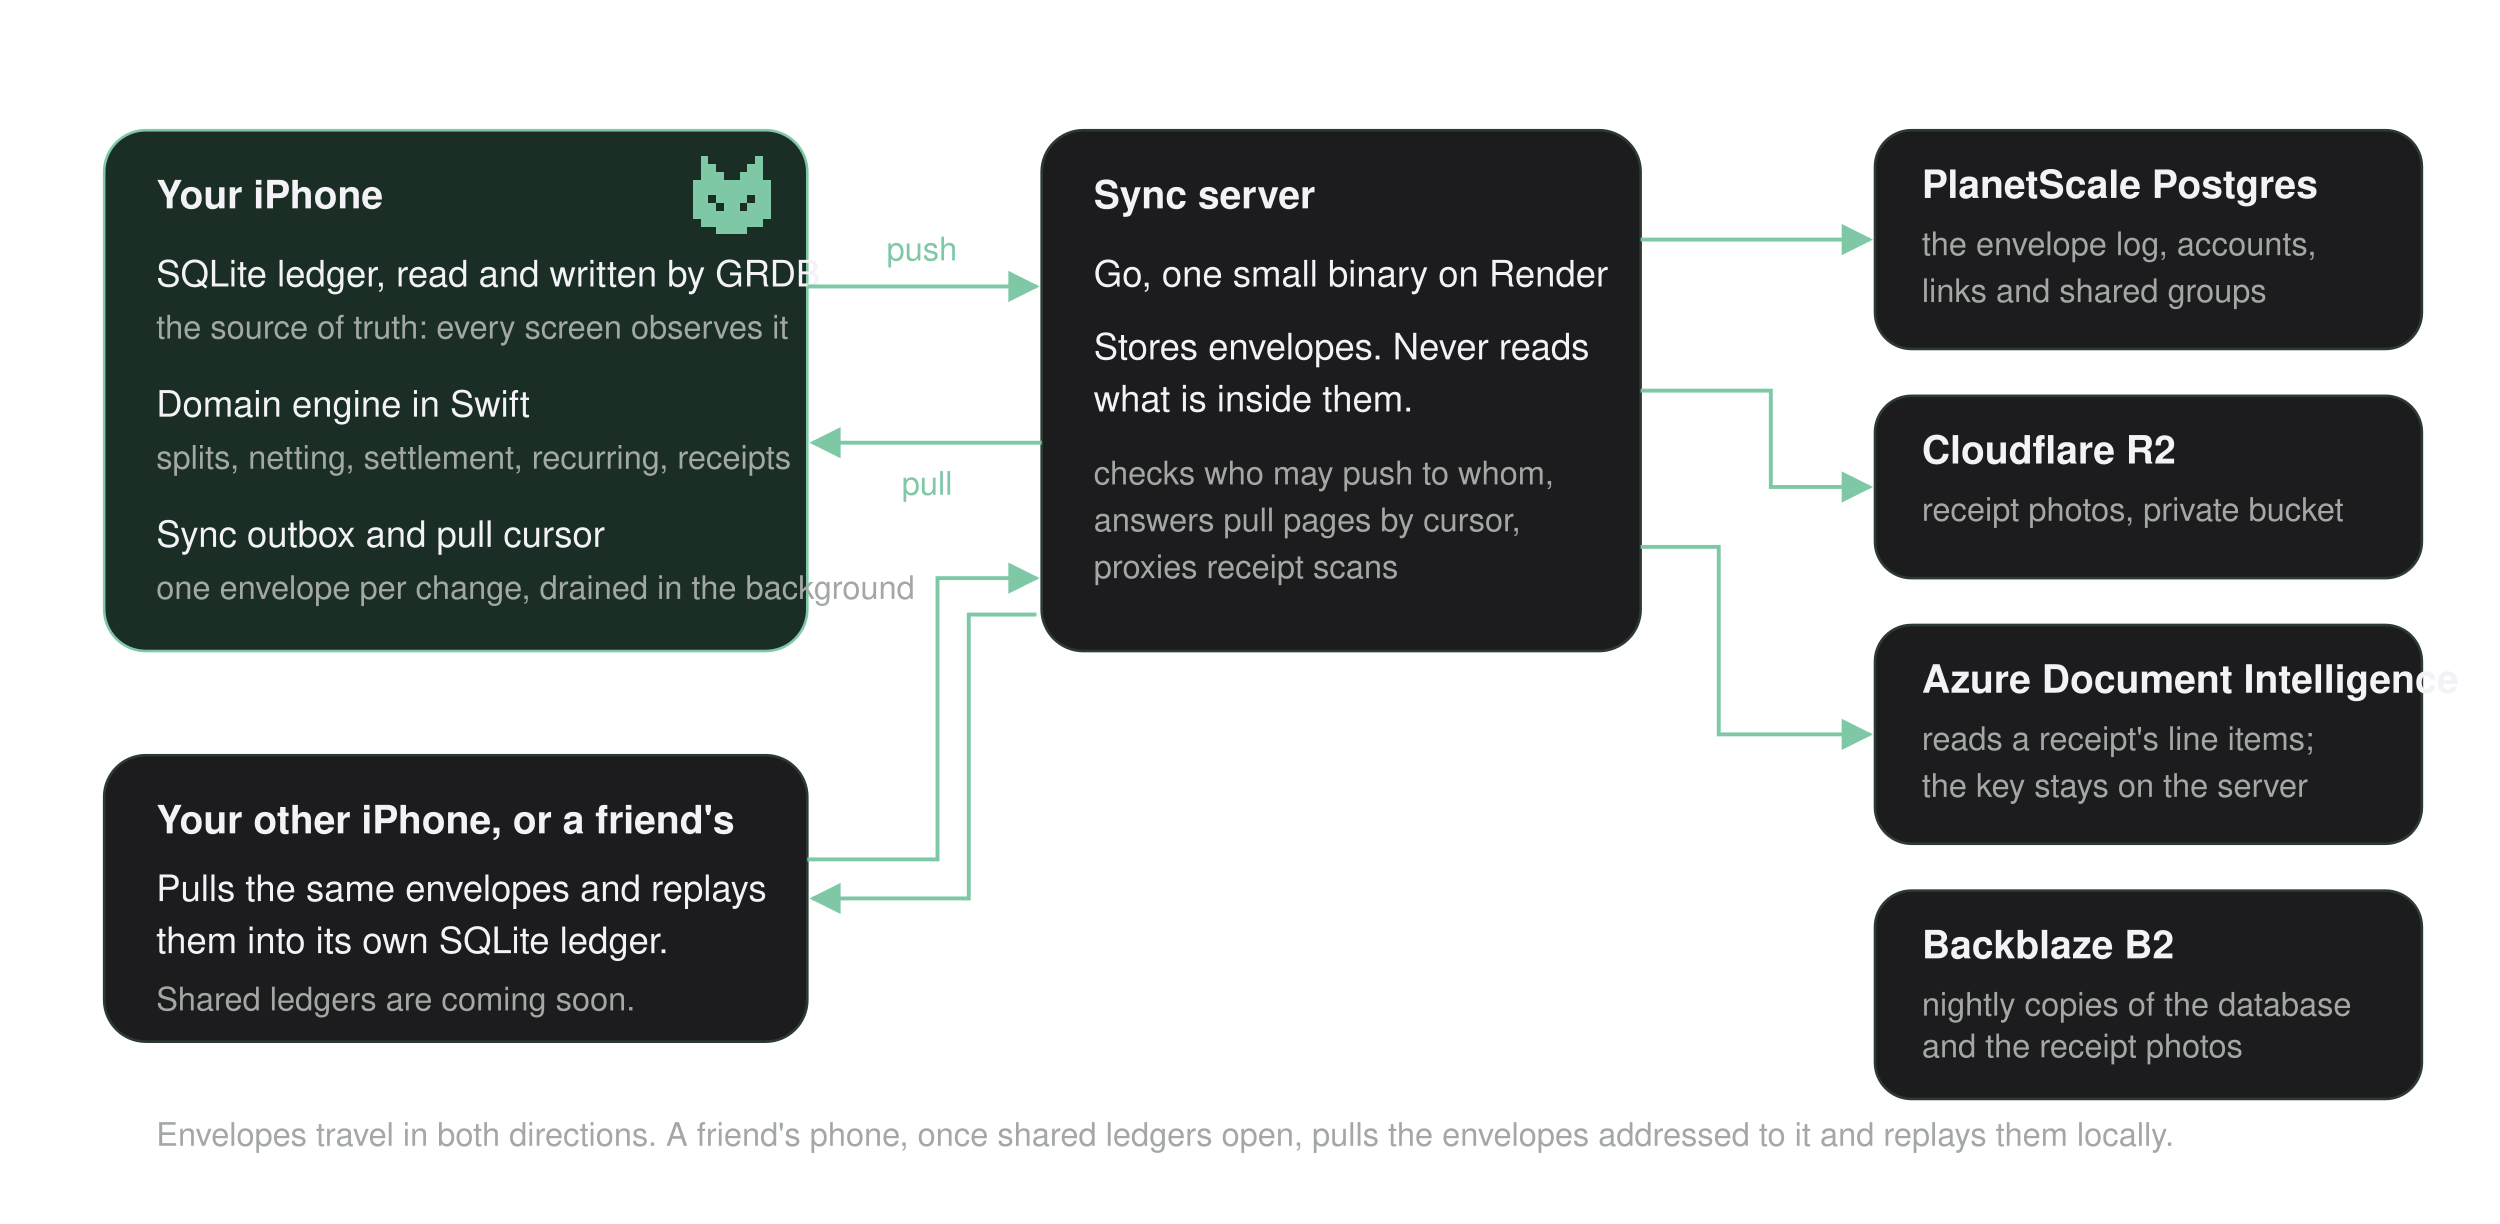
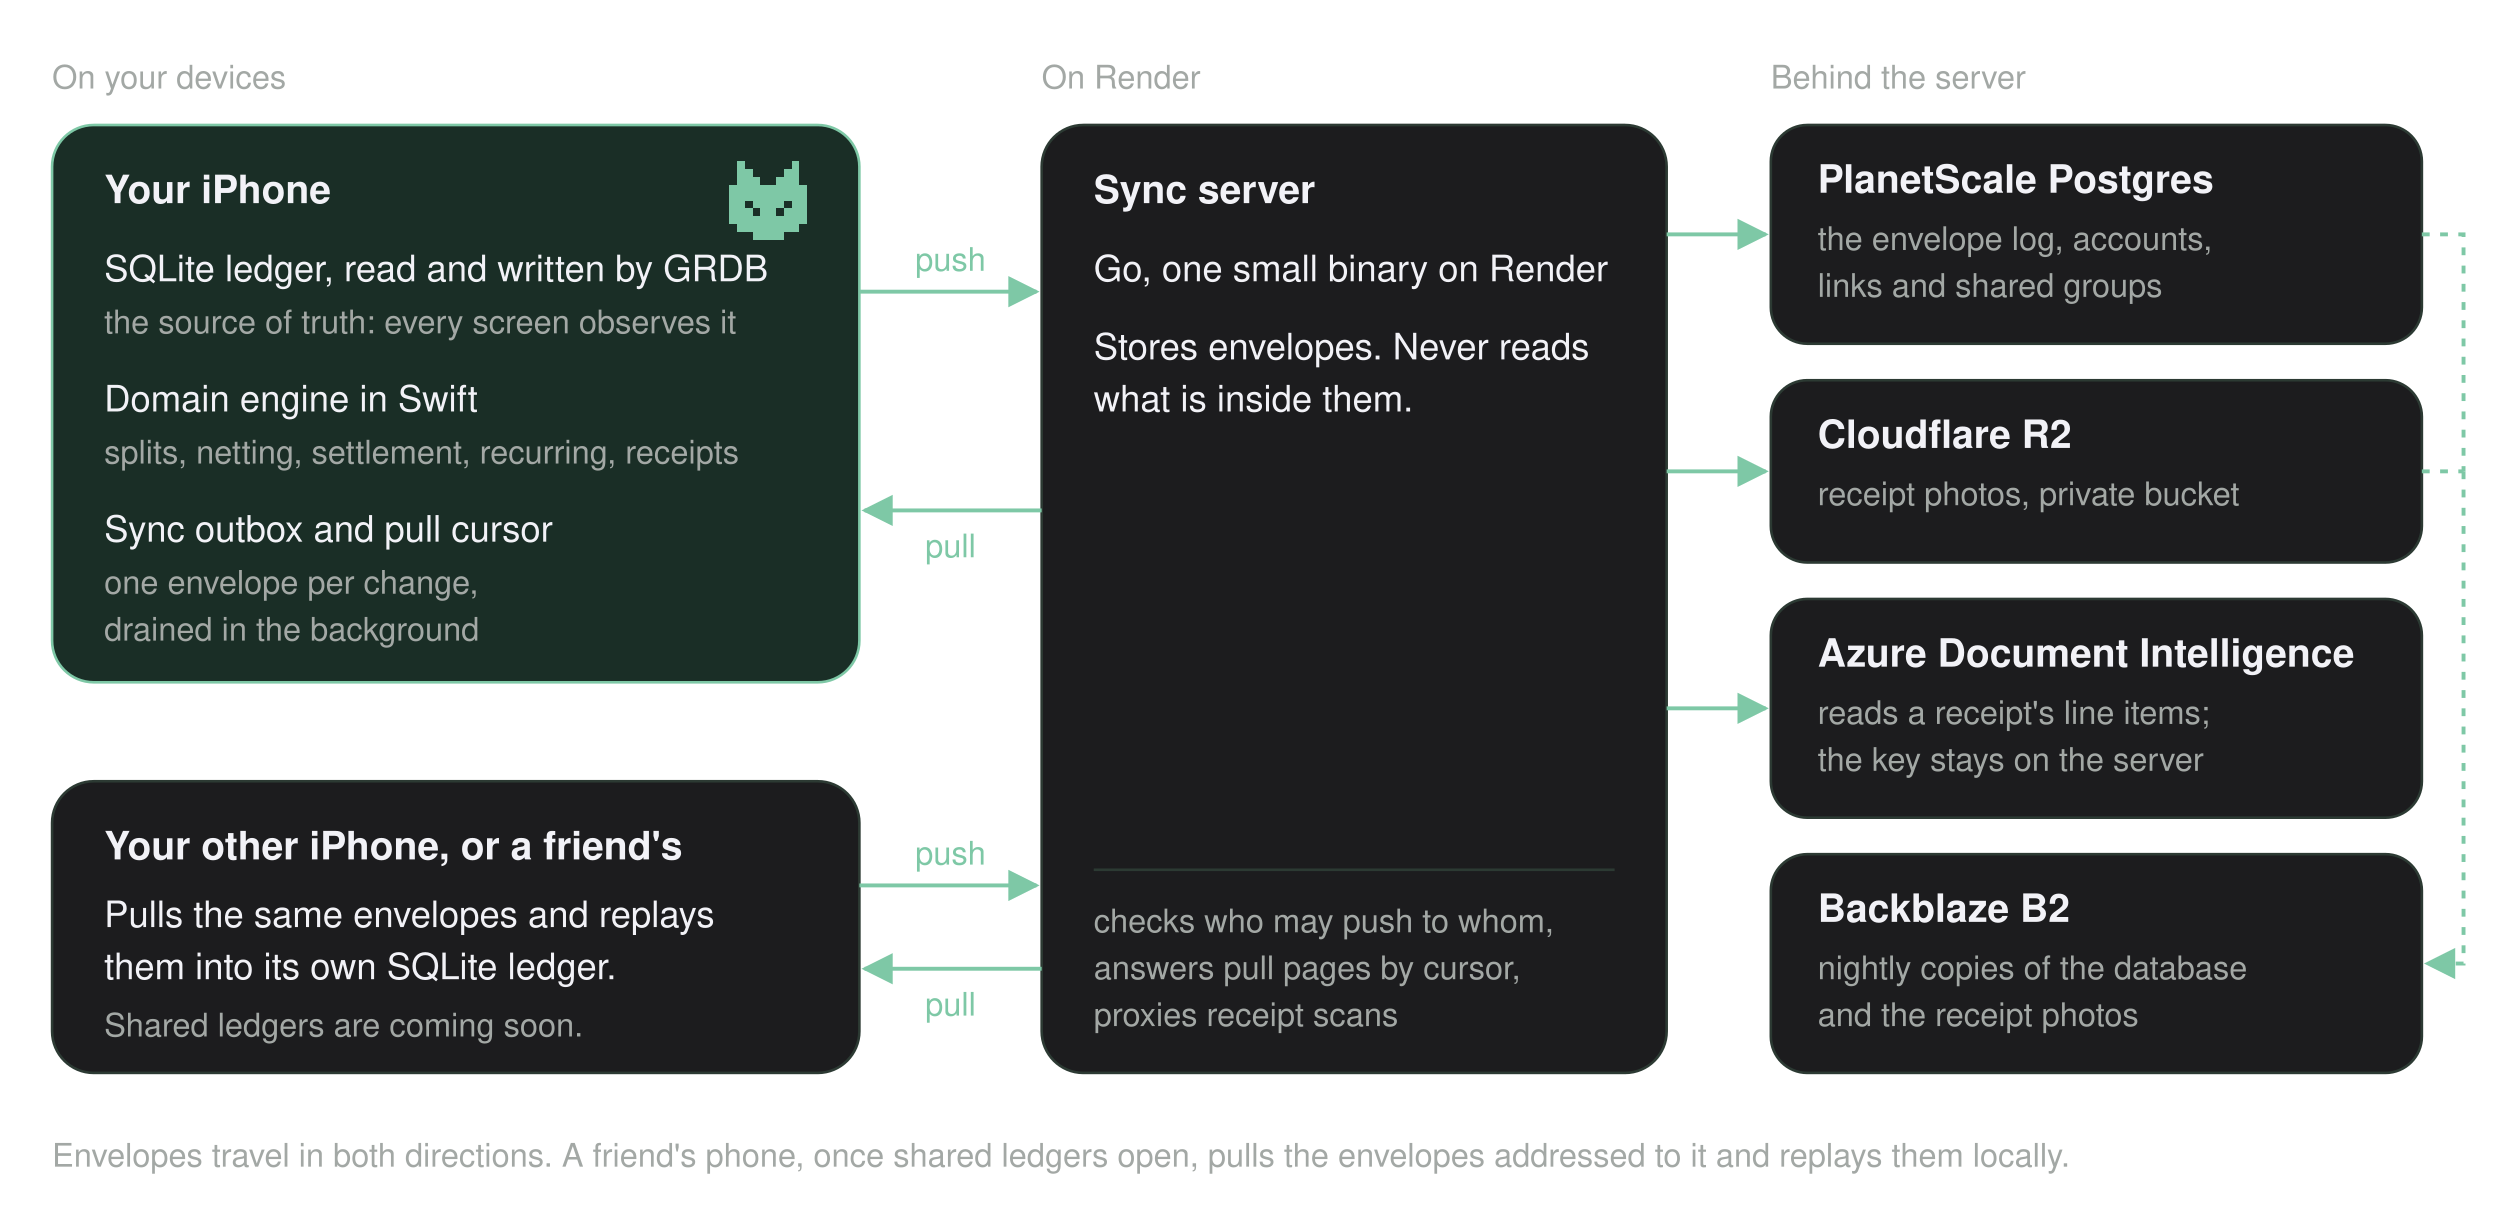
<svg xmlns="http://www.w3.org/2000/svg" viewBox="0 0 960 470" width="960" height="470" role="img" aria-labelledby="t">
-   <style id="theme">
- .t{fill:#F2F2F7}.m{fill:#A3A8A5}.b{fill:#7EC8A6}
- .box{fill:#1C1C1E;stroke:#2C3A33;stroke-width:1}
- .soft{fill:#1A2E26;stroke:#7EC8A6;stroke-width:1}
- .forest{fill:#0F3D2E}.cream{fill:#E8DFC9}.mint{fill:#7EC8A6}.amber{fill:#D9A55A}.terra{fill:#FF8A7A}
- .ln{stroke:#7EC8A6;stroke-width:1.5;fill:none}
- .hair{stroke:#2C3A33;stroke-width:1}
- text{font-family:-apple-system,BlinkMacSystemFont,"Segoe UI",Helvetica,Arial,sans-serif;font-size:14px}
- .h{font-weight:600;font-size:15px}.s{font-size:12.5px}
- .mono{font-family:ui-monospace,"SF Mono",Menlo,monospace;font-size:12.5px}
- </style>
  <defs>
    <marker id="ar" viewBox="0 0 10 10" refX="9" refY="5" markerWidth="8" markerHeight="8" orient="auto-start-reverse">
-       <path d="M0 0L10 5L0 10z" class="b" />
+       <path d="M0 0L10 5L0 10z" fill="#7EC8A6" />
    </marker>
  </defs>
-   <rect x="40" y="50" width="270" height="200" rx="16" class="soft" />
-   <g transform="translate(266 60) scale(3)" shape-rendering="crispEdges">
-     <path class="b" d="M1 0h1v1h-1z M8 0h1v1h-1z M1 1h1v1h-1z M2 1h1v1h-1z M7 1h1v1h-1z M8 1h1v1h-1z M1 2h1v1h-1z M2 2h1v1h-1z M3 2h1v1h-1z M6 2h1v1h-1z M7 2h1v1h-1z M8 2h1v1h-1z M0 3h1v1h-1z M1 3h1v1h-1z M2 3h1v1h-1z M3 3h1v1h-1z M4 3h1v1h-1z M5 3h1v1h-1z M6 3h1v1h-1z M7 3h1v1h-1z M8 3h1v1h-1z M9 3h1v1h-1z M0 4h1v1h-1z M1 4h1v1h-1z M2 4h1v1h-1z M3 4h1v1h-1z M4 4h1v1h-1z M5 4h1v1h-1z M6 4h1v1h-1z M7 4h1v1h-1z M8 4h1v1h-1z M9 4h1v1h-1z M0 5h1v1h-1z M1 5h1v1h-1z M3 5h1v1h-1z M4 5h1v1h-1z M5 5h1v1h-1z M6 5h1v1h-1z M8 5h1v1h-1z M9 5h1v1h-1z M0 6h1v1h-1z M1 6h1v1h-1z M2 6h1v1h-1z M4 6h1v1h-1z M5 6h1v1h-1z M7 6h1v1h-1z M8 6h1v1h-1z M9 6h1v1h-1z M0 7h1v1h-1z M1 7h1v1h-1z M2 7h1v1h-1z M3 7h1v1h-1z M4 7h1v1h-1z M5 7h1v1h-1z M6 7h1v1h-1z M7 7h1v1h-1z M8 7h1v1h-1z M9 7h1v1h-1z M1 8h1v1h-1z M2 8h1v1h-1z M3 8h1v1h-1z M4 8h1v1h-1z M5 8h1v1h-1z M6 8h1v1h-1z M7 8h1v1h-1z M8 8h1v1h-1z M3 9h1v1h-1z M4 9h1v1h-1z M5 9h1v1h-1z M6 9h1v1h-1z" />
+   <text x="20" y="34" font-family="-apple-system, BlinkMacSystemFont, 'Segoe UI', Helvetica, Arial, sans-serif" font-size="12.5" fill="#A3A8A5">On your devices</text>
+   <text x="400" y="34" font-family="-apple-system, BlinkMacSystemFont, 'Segoe UI', Helvetica, Arial, sans-serif" font-size="12.5" fill="#A3A8A5">On Render</text>
+   <text x="680" y="34" font-family="-apple-system, BlinkMacSystemFont, 'Segoe UI', Helvetica, Arial, sans-serif" font-size="12.5" fill="#A3A8A5">Behind the server</text>
+   <rect x="20" y="48" width="310" height="214" rx="16" fill="#1A2E26" stroke="#7EC8A6" stroke-width="1" />
+   <g transform="translate(280 62) scale(3)" shape-rendering="crispEdges">
+     <path fill="#7EC8A6" d="M1 0h1v1h-1z M8 0h1v1h-1z M1 1h1v1h-1z M2 1h1v1h-1z M7 1h1v1h-1z M8 1h1v1h-1z M1 2h1v1h-1z M2 2h1v1h-1z M3 2h1v1h-1z M6 2h1v1h-1z M7 2h1v1h-1z M8 2h1v1h-1z M0 3h1v1h-1z M1 3h1v1h-1z M2 3h1v1h-1z M3 3h1v1h-1z M4 3h1v1h-1z M5 3h1v1h-1z M6 3h1v1h-1z M7 3h1v1h-1z M8 3h1v1h-1z M9 3h1v1h-1z M0 4h1v1h-1z M1 4h1v1h-1z M2 4h1v1h-1z M3 4h1v1h-1z M4 4h1v1h-1z M5 4h1v1h-1z M6 4h1v1h-1z M7 4h1v1h-1z M8 4h1v1h-1z M9 4h1v1h-1z M0 5h1v1h-1z M1 5h1v1h-1z M3 5h1v1h-1z M4 5h1v1h-1z M5 5h1v1h-1z M6 5h1v1h-1z M8 5h1v1h-1z M9 5h1v1h-1z M0 6h1v1h-1z M1 6h1v1h-1z M2 6h1v1h-1z M4 6h1v1h-1z M5 6h1v1h-1z M7 6h1v1h-1z M8 6h1v1h-1z M9 6h1v1h-1z M0 7h1v1h-1z M1 7h1v1h-1z M2 7h1v1h-1z M3 7h1v1h-1z M4 7h1v1h-1z M5 7h1v1h-1z M6 7h1v1h-1z M7 7h1v1h-1z M8 7h1v1h-1z M9 7h1v1h-1z M1 8h1v1h-1z M2 8h1v1h-1z M3 8h1v1h-1z M4 8h1v1h-1z M5 8h1v1h-1z M6 8h1v1h-1z M7 8h1v1h-1z M8 8h1v1h-1z M3 9h1v1h-1z M4 9h1v1h-1z M5 9h1v1h-1z M6 9h1v1h-1z" />
  </g>
-   <text x="60" y="80" class="t h">Your iPhone</text>
-   <text x="60" y="110" class="t">SQLite ledger, read and written by GRDB</text>
-   <text x="60" y="130" class="m s">the source of truth: every screen observes it</text>
-   <text x="60" y="160" class="t">Domain engine in Swift</text>
-   <text x="60" y="180" class="m s">splits, netting, settlement, recurring, receipts</text>
-   <text x="60" y="210" class="t">Sync outbox and pull cursor</text>
-   <text x="60" y="230" class="m s">one envelope per change, drained in the background</text>
-   <rect x="40" y="290" width="270" height="110" rx="16" class="box" />
-   <text x="60" y="320" class="t h">Your other iPhone, or a friend's</text>
-   <text x="60" y="346" class="t">Pulls the same envelopes and replays</text>
-   <text x="60" y="366" class="t">them into its own SQLite ledger.</text>
-   <text x="60" y="388" class="m s">Shared ledgers are coming soon.</text>
-   <rect x="400" y="50" width="230" height="200" rx="16" class="box" />
-   <text x="420" y="80" class="t h">Sync server</text>
-   <text x="420" y="110" class="t">Go, one small binary on Render</text>
-   <text x="420" y="138" class="t">Stores envelopes. Never reads</text>
-   <text x="420" y="158" class="t">what is inside them.</text>
-   <text x="420" y="186" class="m s">checks who may push to whom,</text>
-   <text x="420" y="204" class="m s">answers pull pages by cursor,</text>
-   <text x="420" y="222" class="m s">proxies receipt scans</text>
-   <rect x="720" y="50" width="210" height="84" rx="14" class="box" />
-   <text x="738" y="76" class="t h">PlanetScale Postgres</text>
-   <text x="738" y="98" class="m s">the envelope log, accounts,</text>
-   <text x="738" y="116" class="m s">links and shared groups</text>
-   <rect x="720" y="152" width="210" height="70" rx="14" class="box" />
-   <text x="738" y="178" class="t h">Cloudflare R2</text>
-   <text x="738" y="200" class="m s">receipt photos, private bucket</text>
-   <rect x="720" y="240" width="210" height="84" rx="14" class="box" />
-   <text x="738" y="266" class="t h">Azure Document Intelligence</text>
-   <text x="738" y="288" class="m s">reads a receipt's line items;</text>
-   <text x="738" y="306" class="m s">the key stays on the server</text>
-   <rect x="720" y="342" width="210" height="80" rx="14" class="box" />
-   <text x="738" y="368" class="t h">Backblaze B2</text>
-   <text x="738" y="390" class="m s">nightly copies of the database</text>
-   <text x="738" y="406" class="m s">and the receipt photos</text>
-   <path class="ln" marker-end="url(#ar)" d="M310 110 H398" />
-   <text x="354" y="100" class="b s" text-anchor="middle">push</text>
-   <path class="ln" marker-end="url(#ar)" d="M400 170 H312" />
-   <text x="356" y="190" class="b s" text-anchor="middle">pull</text>
-   <path class="ln" marker-end="url(#ar)" d="M310 330 H360 V222 H398" />
-   <path class="ln" marker-end="url(#ar)" d="M398 236 H372 V345 H312" />
-   <path class="ln" marker-end="url(#ar)" d="M630 92 H718" />
-   <path class="ln" marker-end="url(#ar)" d="M630 150 H680 V187 H718" />
-   <path class="ln" marker-end="url(#ar)" d="M630 210 H660 V282 H718" />
-   <text x="60" y="440" class="m s">Envelopes travel in both directions. A friend's phone, once shared ledgers open, pulls the envelopes addressed to it and replays them locally.</text>
+   <text x="40" y="78" font-family="-apple-system, BlinkMacSystemFont, 'Segoe UI', Helvetica, Arial, sans-serif" font-size="15" font-weight="600" fill="#F2F2F7">Your iPhone</text>
+   <text x="40" y="108" font-family="-apple-system, BlinkMacSystemFont, 'Segoe UI', Helvetica, Arial, sans-serif" font-size="14" fill="#F2F2F7">SQLite ledger, read and written by GRDB</text>
+   <text x="40" y="128" font-family="-apple-system, BlinkMacSystemFont, 'Segoe UI', Helvetica, Arial, sans-serif" font-size="12.5" fill="#A3A8A5">the source of truth: every screen observes it</text>
+   <text x="40" y="158" font-family="-apple-system, BlinkMacSystemFont, 'Segoe UI', Helvetica, Arial, sans-serif" font-size="14" fill="#F2F2F7">Domain engine in Swift</text>
+   <text x="40" y="178" font-family="-apple-system, BlinkMacSystemFont, 'Segoe UI', Helvetica, Arial, sans-serif" font-size="12.5" fill="#A3A8A5">splits, netting, settlement, recurring, receipts</text>
+   <text x="40" y="208" font-family="-apple-system, BlinkMacSystemFont, 'Segoe UI', Helvetica, Arial, sans-serif" font-size="14" fill="#F2F2F7">Sync outbox and pull cursor</text>
+   <text x="40" y="228" font-family="-apple-system, BlinkMacSystemFont, 'Segoe UI', Helvetica, Arial, sans-serif" font-size="12.5" fill="#A3A8A5">one envelope per change,</text>
+   <text x="40" y="246" font-family="-apple-system, BlinkMacSystemFont, 'Segoe UI', Helvetica, Arial, sans-serif" font-size="12.5" fill="#A3A8A5">drained in the background</text>
+   <rect x="20" y="300" width="310" height="112" rx="16" fill="#1C1C1E" stroke="#2C3A33" stroke-width="1" />
+   <text x="40" y="330" font-family="-apple-system, BlinkMacSystemFont, 'Segoe UI', Helvetica, Arial, sans-serif" font-size="15" font-weight="600" fill="#F2F2F7">Your other iPhone, or a friend's</text>
+   <text x="40" y="356" font-family="-apple-system, BlinkMacSystemFont, 'Segoe UI', Helvetica, Arial, sans-serif" font-size="14" fill="#F2F2F7">Pulls the same envelopes and replays</text>
+   <text x="40" y="376" font-family="-apple-system, BlinkMacSystemFont, 'Segoe UI', Helvetica, Arial, sans-serif" font-size="14" fill="#F2F2F7">them into its own SQLite ledger.</text>
+   <text x="40" y="398" font-family="-apple-system, BlinkMacSystemFont, 'Segoe UI', Helvetica, Arial, sans-serif" font-size="12.5" fill="#A3A8A5">Shared ledgers are coming soon.</text>
+   <rect x="400" y="48" width="240" height="364" rx="16" fill="#1C1C1E" stroke="#2C3A33" stroke-width="1" />
+   <text x="420" y="78" font-family="-apple-system, BlinkMacSystemFont, 'Segoe UI', Helvetica, Arial, sans-serif" font-size="15" font-weight="600" fill="#F2F2F7">Sync server</text>
+   <text x="420" y="108" font-family="-apple-system, BlinkMacSystemFont, 'Segoe UI', Helvetica, Arial, sans-serif" font-size="14" fill="#F2F2F7">Go, one small binary on Render</text>
+   <text x="420" y="138" font-family="-apple-system, BlinkMacSystemFont, 'Segoe UI', Helvetica, Arial, sans-serif" font-size="14" fill="#F2F2F7">Stores envelopes. Never reads</text>
+   <text x="420" y="158" font-family="-apple-system, BlinkMacSystemFont, 'Segoe UI', Helvetica, Arial, sans-serif" font-size="14" fill="#F2F2F7">what is inside them.</text>
+   <path fill="none" stroke="#2C3A33" stroke-width="1" d="M420 334 H620" />
+   <text x="420" y="358" font-family="-apple-system, BlinkMacSystemFont, 'Segoe UI', Helvetica, Arial, sans-serif" font-size="12.5" fill="#A3A8A5">checks who may push to whom,</text>
+   <text x="420" y="376" font-family="-apple-system, BlinkMacSystemFont, 'Segoe UI', Helvetica, Arial, sans-serif" font-size="12.5" fill="#A3A8A5">answers pull pages by cursor,</text>
+   <text x="420" y="394" font-family="-apple-system, BlinkMacSystemFont, 'Segoe UI', Helvetica, Arial, sans-serif" font-size="12.5" fill="#A3A8A5">proxies receipt scans</text>
+   <rect x="680" y="48" width="250" height="84" rx="14" fill="#1C1C1E" stroke="#2C3A33" stroke-width="1" />
+   <text x="698" y="74" font-family="-apple-system, BlinkMacSystemFont, 'Segoe UI', Helvetica, Arial, sans-serif" font-size="15" font-weight="600" fill="#F2F2F7">PlanetScale Postgres</text>
+   <text x="698" y="96" font-family="-apple-system, BlinkMacSystemFont, 'Segoe UI', Helvetica, Arial, sans-serif" font-size="12.5" fill="#A3A8A5">the envelope log, accounts,</text>
+   <text x="698" y="114" font-family="-apple-system, BlinkMacSystemFont, 'Segoe UI', Helvetica, Arial, sans-serif" font-size="12.5" fill="#A3A8A5">links and shared groups</text>
+   <rect x="680" y="146" width="250" height="70" rx="14" fill="#1C1C1E" stroke="#2C3A33" stroke-width="1" />
+   <text x="698" y="172" font-family="-apple-system, BlinkMacSystemFont, 'Segoe UI', Helvetica, Arial, sans-serif" font-size="15" font-weight="600" fill="#F2F2F7">Cloudflare R2</text>
+   <text x="698" y="194" font-family="-apple-system, BlinkMacSystemFont, 'Segoe UI', Helvetica, Arial, sans-serif" font-size="12.5" fill="#A3A8A5">receipt photos, private bucket</text>
+   <rect x="680" y="230" width="250" height="84" rx="14" fill="#1C1C1E" stroke="#2C3A33" stroke-width="1" />
+   <text x="698" y="256" font-family="-apple-system, BlinkMacSystemFont, 'Segoe UI', Helvetica, Arial, sans-serif" font-size="15" font-weight="600" fill="#F2F2F7">Azure Document Intelligence</text>
+   <text x="698" y="278" font-family="-apple-system, BlinkMacSystemFont, 'Segoe UI', Helvetica, Arial, sans-serif" font-size="12.5" fill="#A3A8A5">reads a receipt's line items;</text>
+   <text x="698" y="296" font-family="-apple-system, BlinkMacSystemFont, 'Segoe UI', Helvetica, Arial, sans-serif" font-size="12.5" fill="#A3A8A5">the key stays on the server</text>
+   <rect x="680" y="328" width="250" height="84" rx="14" fill="#1C1C1E" stroke="#2C3A33" stroke-width="1" />
+   <text x="698" y="354" font-family="-apple-system, BlinkMacSystemFont, 'Segoe UI', Helvetica, Arial, sans-serif" font-size="15" font-weight="600" fill="#F2F2F7">Backblaze B2</text>
+   <text x="698" y="376" font-family="-apple-system, BlinkMacSystemFont, 'Segoe UI', Helvetica, Arial, sans-serif" font-size="12.5" fill="#A3A8A5">nightly copies of the database</text>
+   <text x="698" y="394" font-family="-apple-system, BlinkMacSystemFont, 'Segoe UI', Helvetica, Arial, sans-serif" font-size="12.5" fill="#A3A8A5">and the receipt photos</text>
+   <path fill="none" stroke="#7EC8A6" stroke-width="1.5" marker-end="url(#ar)" d="M330 112 H398" />
+   <text x="365" y="104" font-family="-apple-system, BlinkMacSystemFont, 'Segoe UI', Helvetica, Arial, sans-serif" font-size="12.5" fill="#7EC8A6" text-anchor="middle">push</text>
+   <path fill="none" stroke="#7EC8A6" stroke-width="1.5" marker-end="url(#ar)" d="M400 196 H332" />
+   <text x="365" y="214" font-family="-apple-system, BlinkMacSystemFont, 'Segoe UI', Helvetica, Arial, sans-serif" font-size="12.5" fill="#7EC8A6" text-anchor="middle">pull</text>
+   <path fill="none" stroke="#7EC8A6" stroke-width="1.5" marker-end="url(#ar)" d="M330 340 H398" />
+   <text x="365" y="332" font-family="-apple-system, BlinkMacSystemFont, 'Segoe UI', Helvetica, Arial, sans-serif" font-size="12.5" fill="#7EC8A6" text-anchor="middle">push</text>
+   <path fill="none" stroke="#7EC8A6" stroke-width="1.5" marker-end="url(#ar)" d="M400 372 H332" />
+   <text x="365" y="390" font-family="-apple-system, BlinkMacSystemFont, 'Segoe UI', Helvetica, Arial, sans-serif" font-size="12.5" fill="#7EC8A6" text-anchor="middle">pull</text>
+   <path fill="none" stroke="#7EC8A6" stroke-width="1.5" marker-end="url(#ar)" d="M640 90 H678" />
+   <path fill="none" stroke="#7EC8A6" stroke-width="1.5" marker-end="url(#ar)" d="M640 181 H678" />
+   <path fill="none" stroke="#7EC8A6" stroke-width="1.5" marker-end="url(#ar)" d="M640 272 H678" />
+   <path fill="none" stroke="#7EC8A6" stroke-width="1.5" stroke-dasharray="3 4" d="M930 90 H946 V181" />
+   <path fill="none" stroke="#7EC8A6" stroke-width="1.5" stroke-dasharray="3 4" d="M930 181 H946" />
+   <path fill="none" stroke="#7EC8A6" stroke-width="1.5" stroke-dasharray="3 4" marker-end="url(#ar)" d="M946 181 V370 H932" />
+   <text x="20" y="448" font-family="-apple-system, BlinkMacSystemFont, 'Segoe UI', Helvetica, Arial, sans-serif" font-size="12.5" fill="#A3A8A5">Envelopes travel in both directions. A friend's phone, once shared ledgers open, pulls the envelopes addressed to it and replays them locally.</text>
</svg>
